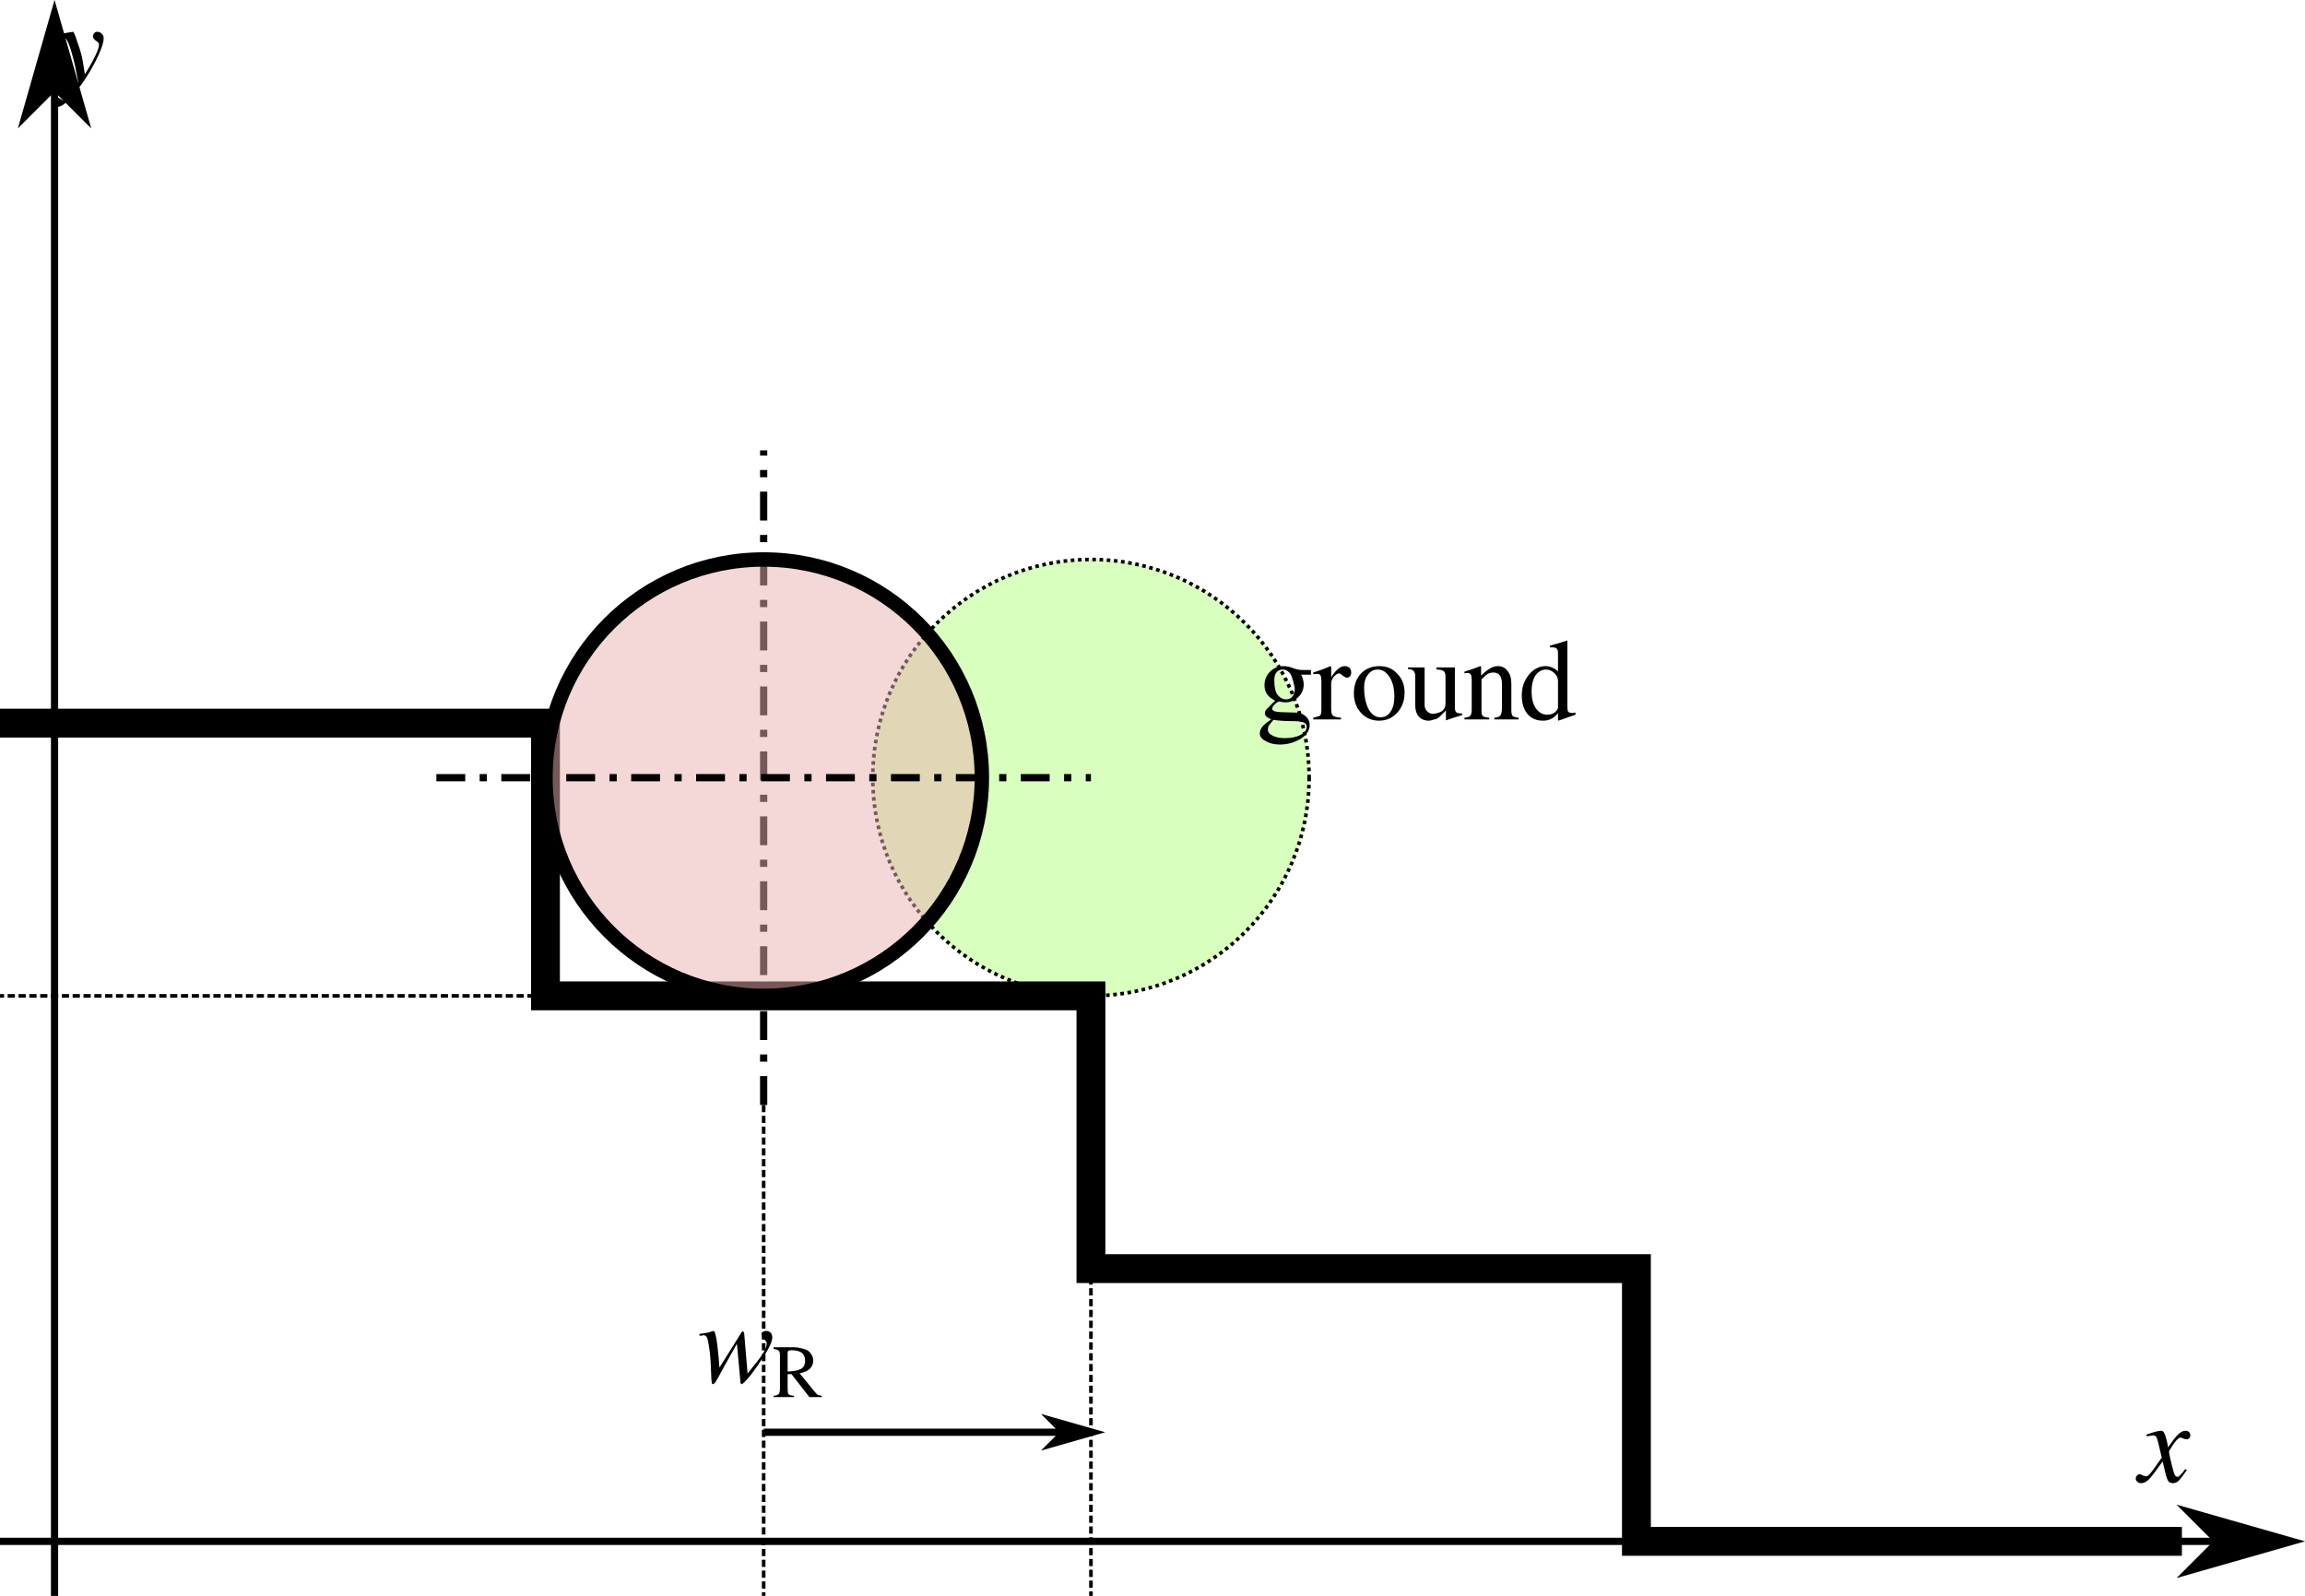
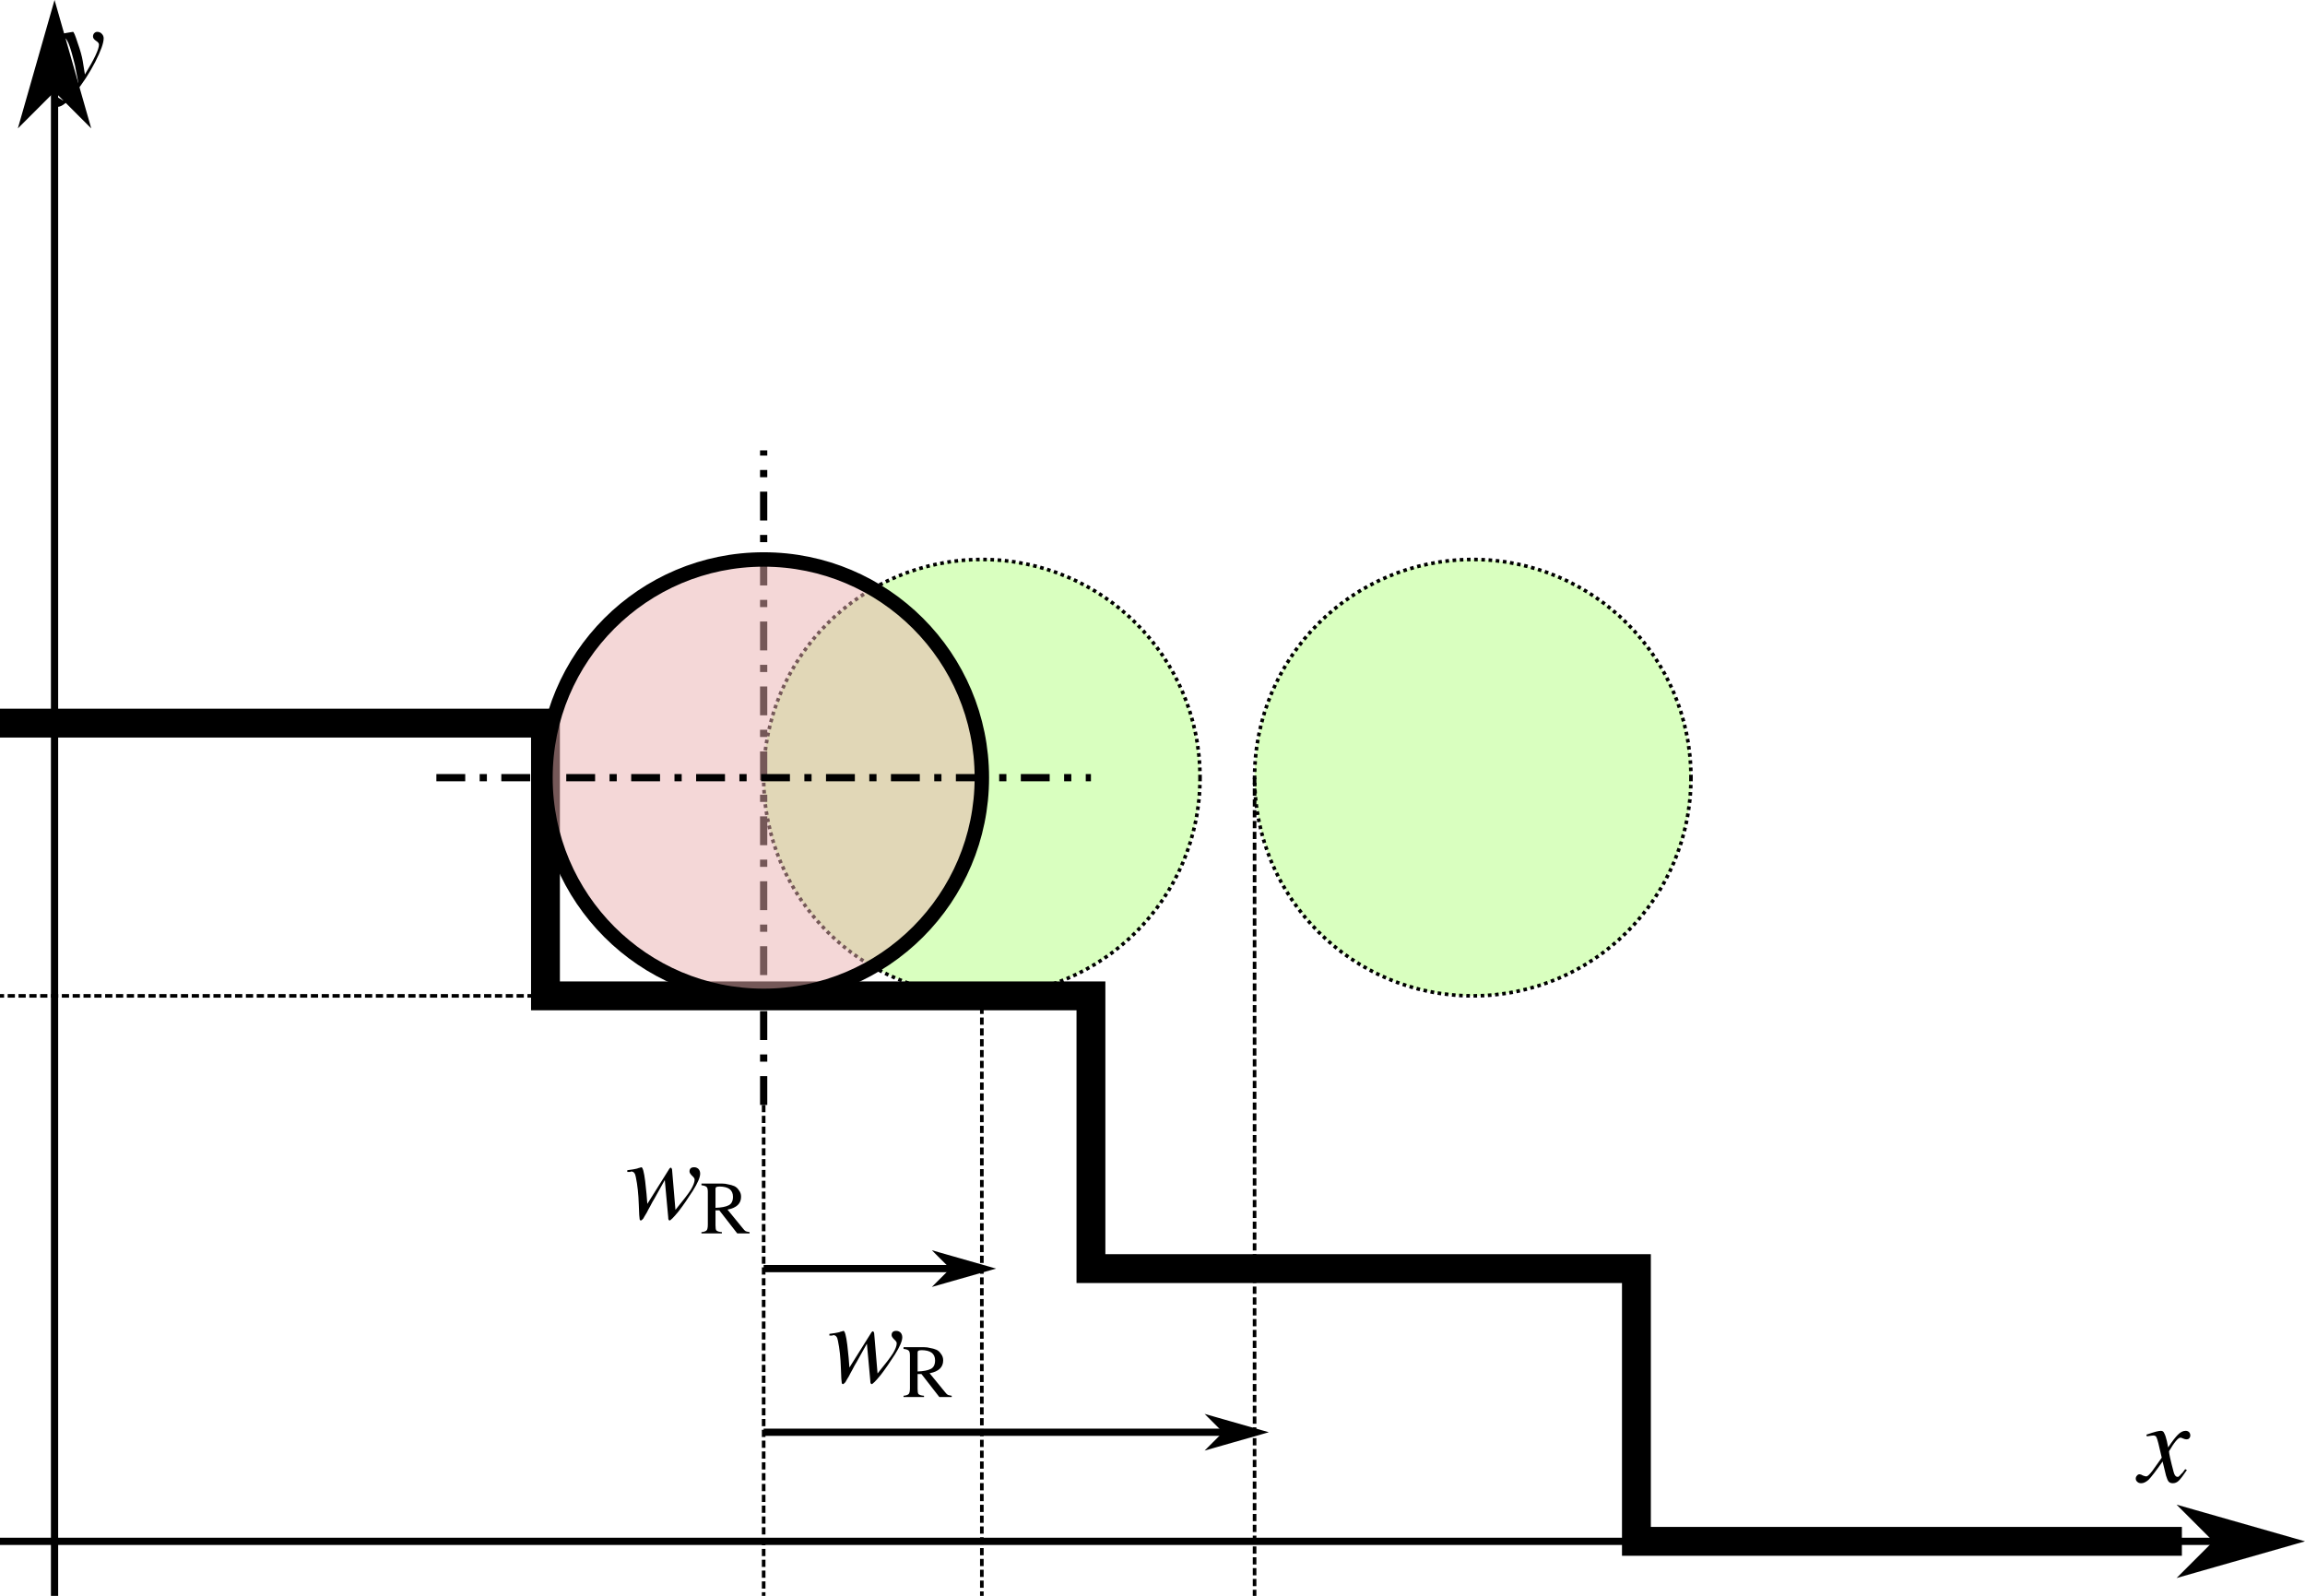
<svg xmlns="http://www.w3.org/2000/svg" width="84.514mm" height="58.514mm" viewBox="0 0 84.514 58.514" version="1.1" id="svg8">
  <defs id="defs2">
+     <marker orient="auto" refY="0" refX="0" id="marker976" style="overflow:visible">
+       <path id="path974" d="M 0,0 5,-5 -12.5,0 5,5 Z" style="fill:#000000;fill-opacity:1;fill-rule:evenodd;stroke:#000000;stroke-width:1pt;stroke-opacity:1" transform="matrix(-0.4,0,0,-0.4,-4,0)" />
+     </marker>
    <marker orient="auto" refY="0" refX="0" id="marker1142" style="overflow:visible">
      <path id="path1140" d="M 0,0 5,-5 -12.5,0 5,5 Z" style="fill:#000000;fill-opacity:1;fill-rule:evenodd;stroke:#000000;stroke-width:1pt;stroke-opacity:1" transform="matrix(-0.4,0,0,-0.4,-4,0)" />
    </marker>
    <marker orient="auto" refY="0" refX="0" id="marker6137" style="overflow:visible">
      <path id="path6135" d="M 0,0 5,-5 -12.5,0 5,5 Z" style="fill:#000000;fill-opacity:1;fill-rule:evenodd;stroke:#000000;stroke-width:1pt;stroke-opacity:1" transform="matrix(-0.4,0,0,-0.4,-4,0)" />
    </marker>
    <marker orient="auto" refY="0" refX="0" id="marker1123" style="overflow:visible">
      <path id="path1121" d="M 0,0 5,-5 -12.5,0 5,5 Z" style="fill:#000000;fill-opacity:1;fill-rule:evenodd;stroke:#000000;stroke-width:1pt;stroke-opacity:1" transform="matrix(-0.8,0,0,-0.8,-10,0)" />
    </marker>
    <marker style="overflow:visible" id="Arrow1Lend" refX="0" refY="0" orient="auto">
      <path transform="matrix(-0.8,0,0,-0.8,-10,0)" style="fill:#000000;fill-opacity:1;fill-rule:evenodd;stroke:#000000;stroke-width:1pt;stroke-opacity:1" d="M 0,0 5,-5 -12.5,0 5,5 Z" id="path834" />
    </marker>
    <marker style="overflow:visible" id="Arrow1Mend-3" refX="0" refY="0" orient="auto">
      <path transform="matrix(-0.4,0,0,-0.4,-4,0)" style="fill:#000000;fill-opacity:1;fill-rule:evenodd;stroke:#000000;stroke-width:1pt;stroke-opacity:1" d="M 0,0 5,-5 -12.5,0 5,5 Z" id="path4573-6" />
    </marker>
    <marker style="overflow:visible" id="Arrow1Mend-6-1" refX="0" refY="0" orient="auto">
      <path transform="matrix(-0.4,0,0,-0.4,-4,0)" style="fill:#000000;fill-opacity:1;fill-rule:evenodd;stroke:#000000;stroke-width:1pt;stroke-opacity:1" d="M 0,0 5,-5 -12.5,0 5,5 Z" id="path4573-2-2" />
    </marker>
    <marker orient="auto" refY="0" refX="0" id="marker6137-6" style="overflow:visible">
      <path id="path6135-0" d="M 0,0 5,-5 -12.5,0 5,5 Z" style="fill:#000000;fill-opacity:1;fill-rule:evenodd;stroke:#000000;stroke-width:1pt;stroke-opacity:1" transform="matrix(-0.4,0,0,-0.4,-4,0)" />
    </marker>
  </defs>
-   <g transform="translate(-20,-110.4864)" id="layer1">
-     <circle style="opacity:1;fill:#b3ff80;fill-opacity:0.502;stroke:#000000;stroke-width:0.132;stroke-miterlimit:4;stroke-dasharray:0.132, 0.132;stroke-dashoffset:0;stroke-opacity:1" id="circle905" cx="60" cy="139" r="8" />
-     <path id="path825" d="m 48,151 0,-24" style="fill:none;stroke:#000000;stroke-width:0.265;stroke-linecap:butt;stroke-linejoin:miter;stroke-miterlimit:4;stroke-dasharray:1.058, 0.529, 0.265, 0.529;stroke-dashoffset:0;stroke-opacity:1" />
-     <path id="path821" d="m 100,167 h -20 V 157 H 60 V 147 H 40 V 137 H 20" style="fill:none;stroke:#000000;stroke-width:1.058;stroke-linecap:butt;stroke-linejoin:miter;stroke-miterlimit:4;stroke-dasharray:none;stroke-opacity:1" />
-     <circle r="8" cy="139" cx="48" id="path823" style="opacity:1;fill:#e9afaf;fill-opacity:0.502;stroke:#000000;stroke-width:0.529;stroke-miterlimit:4;stroke-dasharray:none;stroke-dashoffset:0;stroke-opacity:1" />
-     <path style="fill:none;stroke:#000000;stroke-width:0.265;stroke-linecap:butt;stroke-linejoin:miter;stroke-miterlimit:4;stroke-dasharray:1.058, 0.529, 0.265, 0.529;stroke-dashoffset:0;stroke-opacity:1" d="m 36,139 24,0" id="path827" />
-     <path id="path829" d="M 20,167 104,167" style="fill:none;stroke:#000000;stroke-width:0.265px;stroke-linecap:butt;stroke-linejoin:miter;stroke-opacity:1;marker-end:url(#Arrow1Lend)" />
-     <path id="path1113" d="M 22,169 V 111" style="fill:none;stroke:#000000;stroke-width:0.265px;stroke-linecap:butt;stroke-linejoin:miter;stroke-opacity:1;marker-end:url(#marker1123)" />
-     <path id="path1445" d="m 60,147 1e-6,22" style="fill:none;stroke:#000000;stroke-width:0.132;stroke-linecap:butt;stroke-linejoin:miter;stroke-miterlimit:4;stroke-dasharray:0.265, 0.132;stroke-dashoffset:0;stroke-opacity:1" />
-     <text id="text1449" y="164.821" x="102" style="font-style:normal;font-variant:normal;font-weight:normal;font-stretch:normal;font-size:4.233px;line-height:1.25;font-family:FreeSerif;-inkscape-font-specification:FreeSerif;text-align:center;letter-spacing:0px;word-spacing:0px;text-anchor:middle;fill:#000000;fill-opacity:1;stroke:none;stroke-width:0.265" xml:space="preserve">
-       <tspan style="font-style:italic;font-variant:normal;font-weight:normal;font-stretch:normal;font-family:FreeSerif;-inkscape-font-specification:'FreeSerif Italic';stroke-width:0.265" y="164.821" x="102" id="tspan1447">x</tspan>
+   <g transform="translate(-20,-109.9727)" id="layer1">
+     <circle style="opacity:1;fill:#b3ff80;fill-opacity:0.502;stroke:#000000;stroke-width:0.132;stroke-miterlimit:4;stroke-dasharray:0.132, 0.132;stroke-dashoffset:0;stroke-opacity:1" id="circle905" cx="56" cy="138.486" r="8" />
+     <path id="path825" d="m 48,150.486 v -24" style="fill:none;stroke:#000000;stroke-width:0.265;stroke-linecap:butt;stroke-linejoin:miter;stroke-miterlimit:4;stroke-dasharray:1.058, 0.529, 0.265, 0.529;stroke-dashoffset:0;stroke-opacity:1" />
+     <path id="path821" d="m 100,166.486 h -20 v -10 H 60 v -10 H 40 v -10 H 20" style="fill:none;stroke:#000000;stroke-width:1.058;stroke-linecap:butt;stroke-linejoin:miter;stroke-miterlimit:4;stroke-dasharray:none;stroke-opacity:1" />
+     <circle r="8" cy="138.486" cx="48" id="path823" style="opacity:1;fill:#e9afaf;fill-opacity:0.502;stroke:#000000;stroke-width:0.529;stroke-miterlimit:4;stroke-dasharray:none;stroke-dashoffset:0;stroke-opacity:1" />
+     <path style="fill:none;stroke:#000000;stroke-width:0.265;stroke-linecap:butt;stroke-linejoin:miter;stroke-miterlimit:4;stroke-dasharray:1.058, 0.529, 0.265, 0.529;stroke-dashoffset:0;stroke-opacity:1" d="m 36,138.486 h 24" id="path827" />
+     <path id="path829" d="M 20,166.486 H 104" style="fill:none;stroke:#000000;stroke-width:0.265px;stroke-linecap:butt;stroke-linejoin:miter;stroke-opacity:1;marker-end:url(#Arrow1Lend)" />
+     <path id="path1113" d="m 22,168.486 v -58" style="fill:none;stroke:#000000;stroke-width:0.265px;stroke-linecap:butt;stroke-linejoin:miter;stroke-opacity:1;marker-end:url(#marker1123)" />
+     <path id="path1445" d="m 56,146.486 1e-6,22" style="fill:none;stroke:#000000;stroke-width:0.132;stroke-linecap:butt;stroke-linejoin:miter;stroke-miterlimit:4;stroke-dasharray:0.265, 0.132;stroke-dashoffset:0;stroke-opacity:1" />
+     <text id="text1449" y="164.307" x="102" style="font-style:normal;font-variant:normal;font-weight:normal;font-stretch:normal;font-size:4.233px;line-height:1.25;font-family:FreeSerif;-inkscape-font-specification:FreeSerif;text-align:center;letter-spacing:0px;word-spacing:0px;text-anchor:middle;fill:#000000;fill-opacity:1;stroke:none;stroke-width:0.265" xml:space="preserve">
+       <tspan style="font-style:italic;font-variant:normal;font-weight:normal;font-stretch:normal;font-family:FreeSerif;-inkscape-font-specification:'FreeSerif Italic';stroke-width:0.265" y="164.307" x="102" id="tspan1447">x</tspan>
    </text>
-     <text id="text1627" y="113.529" x="25.471" style="font-style:normal;font-variant:normal;font-weight:normal;font-stretch:normal;font-size:4.233px;line-height:1.25;font-family:FreeSerif;-inkscape-font-specification:FreeSerif;text-align:center;letter-spacing:0px;word-spacing:0px;text-anchor:middle;fill:#000000;fill-opacity:1;stroke:none;stroke-width:0.265" xml:space="preserve">
-       <tspan style="font-style:italic;font-variant:normal;font-weight:normal;font-stretch:normal;font-family:FreeSerif;-inkscape-font-specification:'FreeSerif Italic';stroke-width:0.265" y="113.529" x="25.471" id="tspan1625">y</tspan>
+     <text id="text1627" y="113.016" x="25.471" style="font-style:normal;font-variant:normal;font-weight:normal;font-stretch:normal;font-size:4.233px;line-height:1.25;font-family:FreeSerif;-inkscape-font-specification:FreeSerif;text-align:center;letter-spacing:0px;word-spacing:0px;text-anchor:middle;fill:#000000;fill-opacity:1;stroke:none;stroke-width:0.265" xml:space="preserve">
+       <tspan style="font-style:italic;font-variant:normal;font-weight:normal;font-stretch:normal;font-family:FreeSerif;-inkscape-font-specification:'FreeSerif Italic';stroke-width:0.265" y="113.016" x="25.471" id="tspan1625">y</tspan>
    </text>
-     <text xml:space="preserve" style="font-style:normal;font-variant:normal;font-weight:normal;font-stretch:normal;font-size:4.233px;line-height:1.25;font-family:FreeSerif;-inkscape-font-specification:FreeSerif;text-align:center;letter-spacing:0px;word-spacing:0px;text-anchor:middle;fill:#000000;fill-opacity:1;stroke:none;stroke-width:0.265" x="54.142" y="161.159" id="text1686">
-       <tspan id="tspan1684" x="54.142" y="161.159" style="font-style:italic;font-variant:normal;font-weight:normal;font-stretch:normal;font-family:FreeSerif;-inkscape-font-specification:'FreeSerif Italic';stroke-width:0.265">w<tspan style="font-style:normal;font-variant:normal;font-weight:normal;font-stretch:normal;font-size:2.752px;font-family:FreeSerif;-inkscape-font-specification:FreeSerif;baseline-shift:sub;stroke-width:0.265" id="tspan1682">R</tspan>
+     <text xml:space="preserve" style="font-style:normal;font-variant:normal;font-weight:normal;font-stretch:normal;font-size:4.233px;line-height:1.25;font-family:FreeSerif;-inkscape-font-specification:FreeSerif;text-align:center;letter-spacing:0px;word-spacing:0px;text-anchor:middle;fill:#000000;fill-opacity:1;stroke:none;stroke-width:0.265" x="51.496" y="154.645" id="text1686">
+       <tspan id="tspan1684" x="51.496" y="154.645" style="font-style:italic;font-variant:normal;font-weight:normal;font-stretch:normal;font-family:FreeSerif;-inkscape-font-specification:'FreeSerif Italic';stroke-width:0.265">w<tspan style="font-style:normal;font-variant:normal;font-weight:normal;font-stretch:normal;font-size:2.752px;font-family:FreeSerif;-inkscape-font-specification:FreeSerif;baseline-shift:sub;stroke-width:0.265" id="tspan1682">R</tspan>
      </tspan>
    </text>
-     <path style="fill:none;stroke:#000000;stroke-width:0.132;stroke-linecap:butt;stroke-linejoin:miter;stroke-miterlimit:4;stroke-dasharray:0.265, 0.132;stroke-dashoffset:0;stroke-opacity:1" d="m 48,151 0,18" id="path6119" />
-     <path id="path6127-6" d="m 48,163 12,0" style="fill:none;stroke:#000000;stroke-width:0.265px;stroke-linecap:butt;stroke-linejoin:miter;stroke-opacity:1;marker-end:url(#marker6137-6)" />
-     <text id="text6484" y="117" x="70" style="font-style:normal;font-variant:normal;font-weight:normal;font-stretch:normal;font-size:4.233px;line-height:1.25;font-family:FreeSerif;-inkscape-font-specification:FreeSerif;letter-spacing:0px;word-spacing:0px;fill:#000000;fill-opacity:1;stroke:none;stroke-width:0.265" xml:space="preserve" />
-     <path style="fill:none;stroke:#000000;stroke-width:0.132;stroke-linecap:butt;stroke-linejoin:miter;stroke-miterlimit:4;stroke-dasharray:0.265, 0.132;stroke-dashoffset:0;stroke-opacity:1" d="m 40,147 -20,0" id="path896" />
-     <text xml:space="preserve" style="font-style:normal;font-variant:normal;font-weight:normal;font-stretch:normal;font-size:4.233px;line-height:1.25;font-family:FreeSerif;-inkscape-font-specification:FreeSerif;text-align:center;letter-spacing:0px;word-spacing:0px;text-anchor:middle;fill:#000000;fill-opacity:1;stroke:none;stroke-width:0.265" x="74.609" y="136.863" id="text1686-3">
-       <tspan id="tspan1684-6" x="74.609" y="136.863" style="font-style:normal;font-variant:normal;font-weight:normal;font-stretch:normal;font-family:FreeSerif;-inkscape-font-specification:'FreeSerif Italic';stroke-width:0.265">ground</tspan>
+     <path style="fill:none;stroke:#000000;stroke-width:0.132;stroke-linecap:butt;stroke-linejoin:miter;stroke-miterlimit:4;stroke-dasharray:0.265, 0.132;stroke-dashoffset:0;stroke-opacity:1" d="m 48,150.486 v 18" id="path6119" />
+     <path id="path6127-6" d="m 48,156.486 h 8" style="fill:none;stroke:#000000;stroke-width:0.265px;stroke-linecap:butt;stroke-linejoin:miter;stroke-opacity:1;marker-end:url(#marker6137-6)" />
+     <text id="text6484" y="116.486" x="70" style="font-style:normal;font-variant:normal;font-weight:normal;font-stretch:normal;font-size:4.233px;line-height:1.25;font-family:FreeSerif;-inkscape-font-specification:FreeSerif;letter-spacing:0px;word-spacing:0px;fill:#000000;fill-opacity:1;stroke:none;stroke-width:0.265" xml:space="preserve" />
+     <path style="fill:none;stroke:#000000;stroke-width:0.132;stroke-linecap:butt;stroke-linejoin:miter;stroke-miterlimit:4;stroke-dasharray:0.265, 0.132;stroke-dashoffset:0;stroke-opacity:1" d="M 40,146.486 H 20" id="path896" />
+     <circle style="opacity:1;fill:#b3ff80;fill-opacity:0.502;stroke:#000000;stroke-width:0.132;stroke-miterlimit:4;stroke-dasharray:0.132, 0.132;stroke-dashoffset:0;stroke-opacity:1" id="circle956" cx="74" cy="138.486" r="8" />
+     <path id="path958" d="m 66,138.486 0,30" style="fill:none;stroke:#000000;stroke-width:0.132;stroke-linecap:butt;stroke-linejoin:miter;stroke-miterlimit:4;stroke-dasharray:0.265, 0.132;stroke-dashoffset:0;stroke-opacity:1" />
+     <text xml:space="preserve" style="font-style:normal;font-variant:normal;font-weight:normal;font-stretch:normal;font-size:4.233px;line-height:1.25;font-family:FreeSerif;-inkscape-font-specification:FreeSerif;text-align:center;letter-spacing:0px;word-spacing:0px;text-anchor:middle;fill:#000000;fill-opacity:1;stroke:none;stroke-width:0.265" x="58.905" y="160.645" id="text970">
+       <tspan id="tspan968" x="58.905" y="160.645" style="font-style:italic;font-variant:normal;font-weight:normal;font-stretch:normal;font-family:FreeSerif;-inkscape-font-specification:'FreeSerif Italic';stroke-width:0.265">w<tspan style="font-style:normal;font-variant:normal;font-weight:normal;font-stretch:normal;font-size:2.752px;font-family:FreeSerif;-inkscape-font-specification:FreeSerif;baseline-shift:sub;stroke-width:0.265" id="tspan966">R</tspan>
+       </tspan>
    </text>
+     <path id="path972" d="m 48,162.486 18,0" style="fill:none;stroke:#000000;stroke-width:0.265px;stroke-linecap:butt;stroke-linejoin:miter;stroke-opacity:1;marker-end:url(#marker976)" />
  </g>
</svg>
